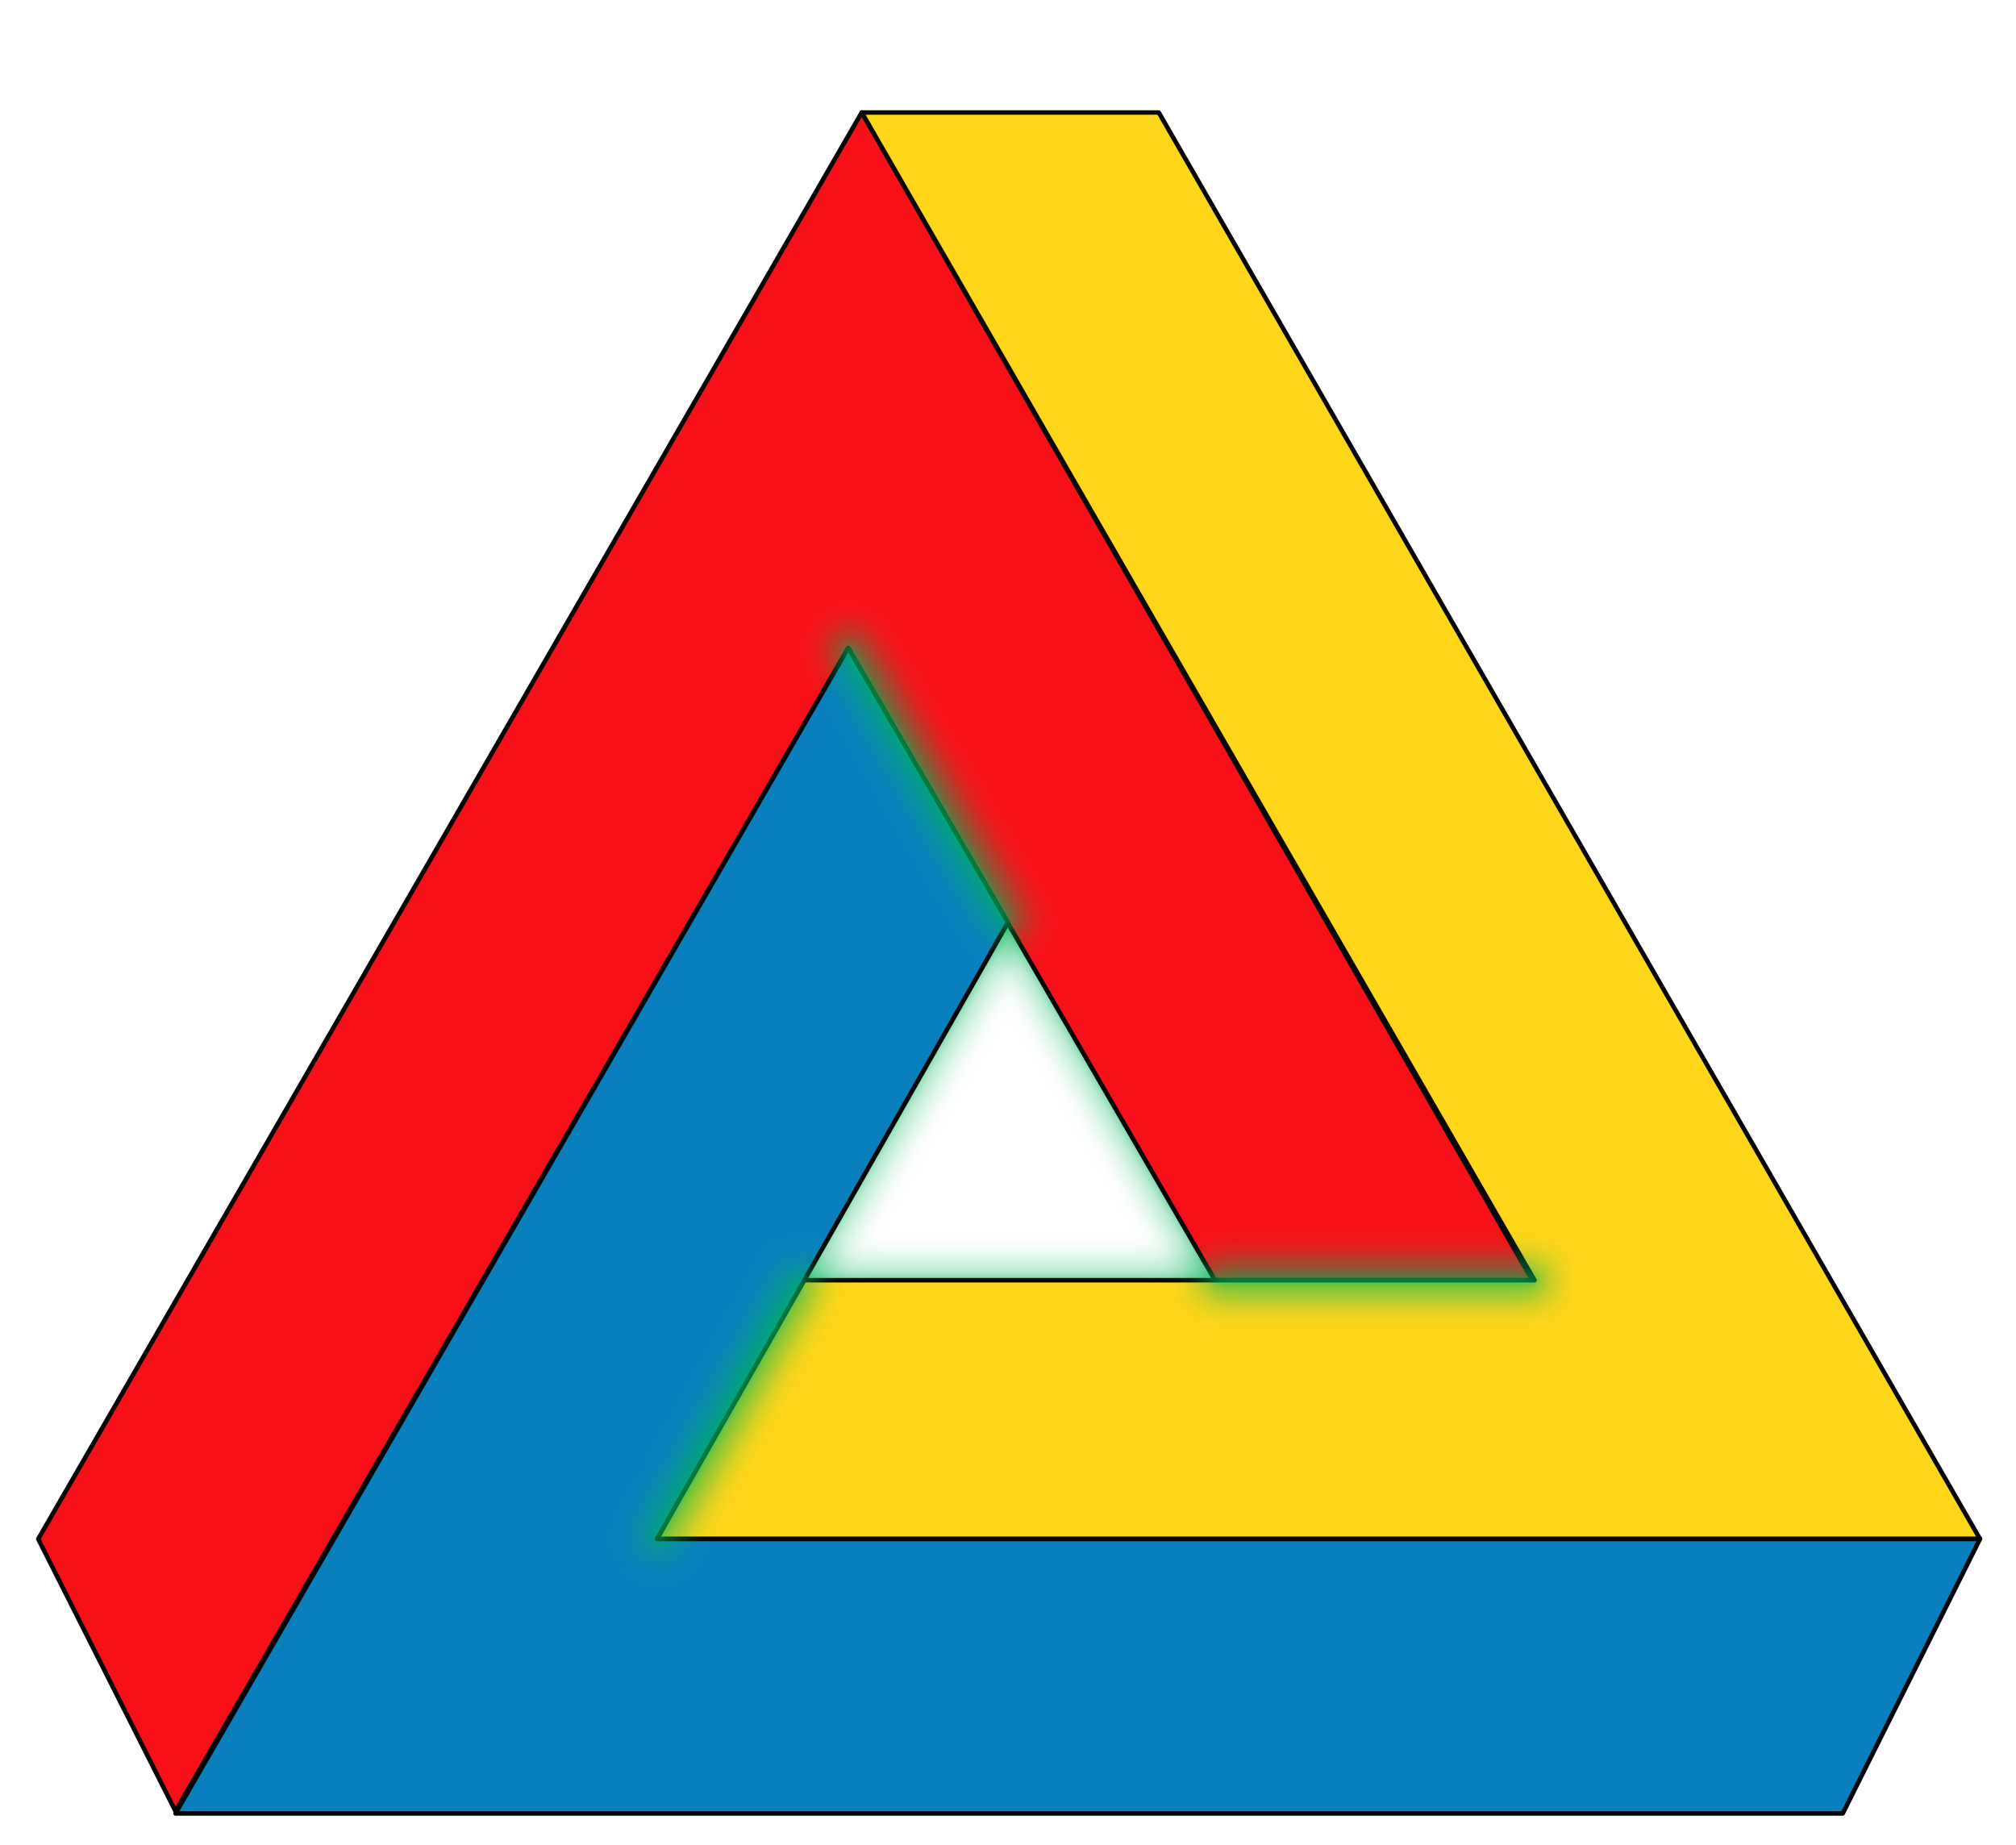
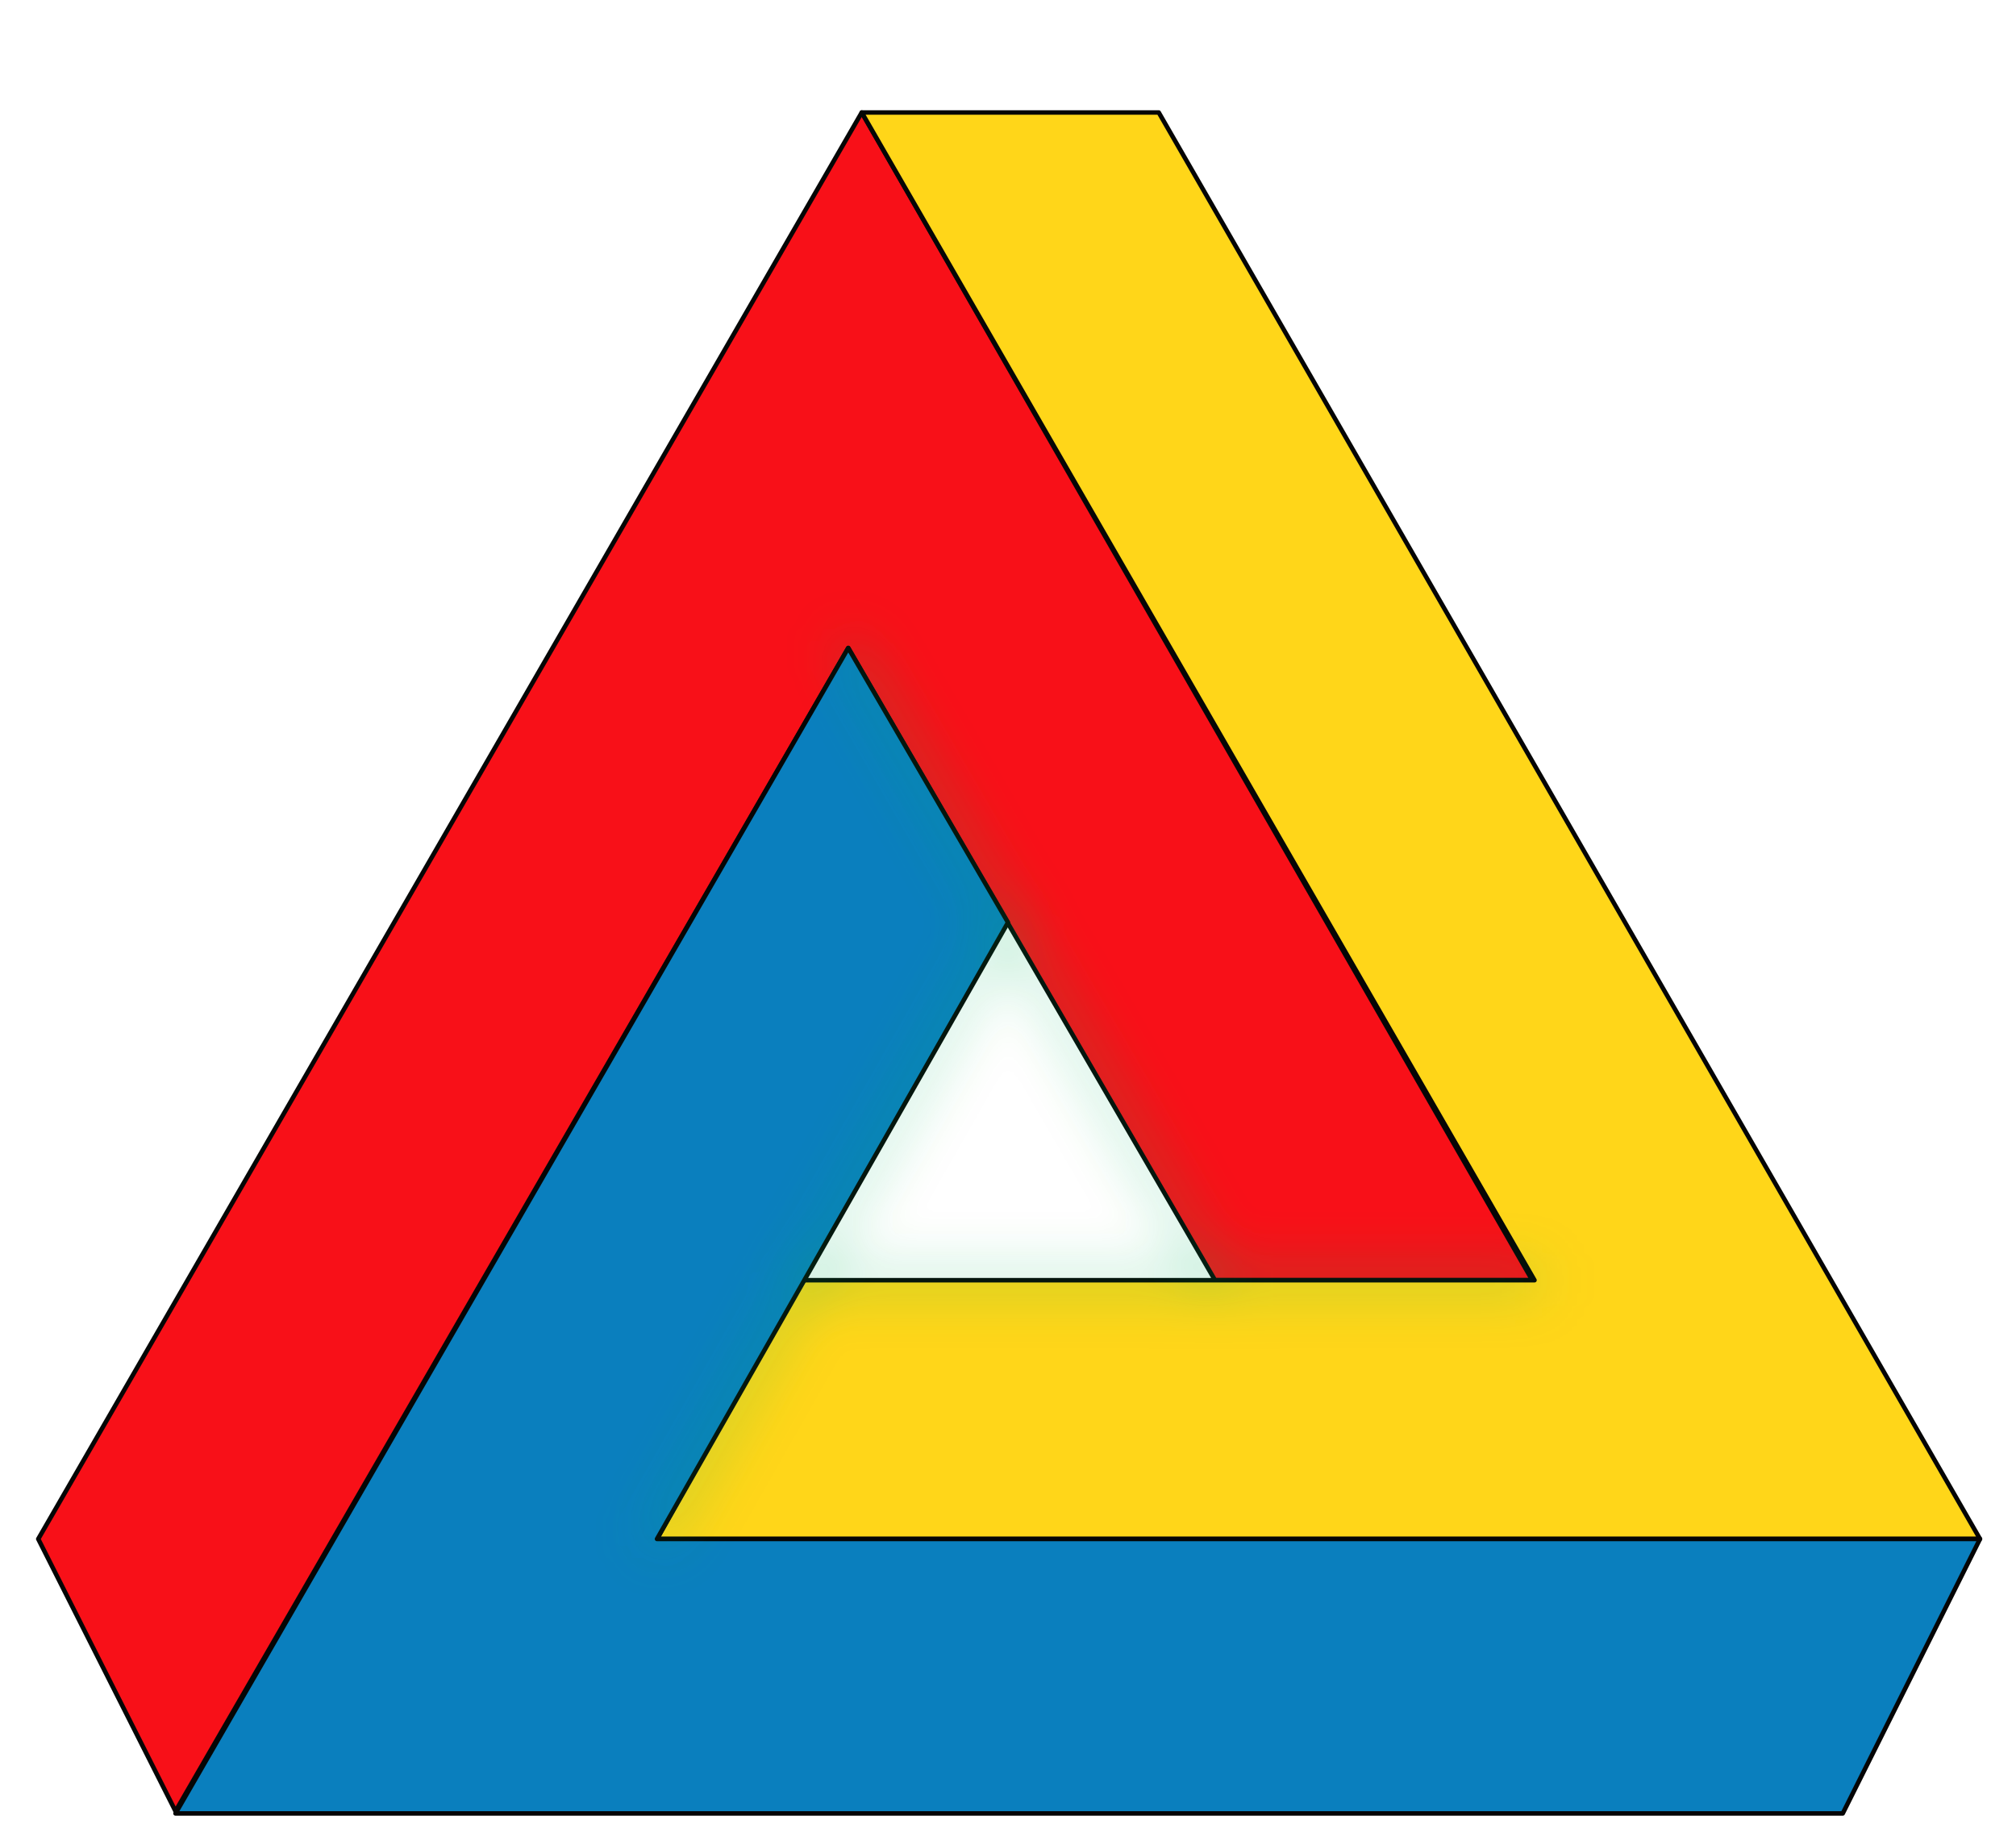
<svg xmlns="http://www.w3.org/2000/svg" viewBox="0 0 896 820" role="img" aria-labelledby="title desc">
  <defs>
-     <clipPath id="inner-void">
-       <path d="M 448 410 L 540 569 L 356 569 Z" />
-     </clipPath>
-     <filter id="soft-glow" x="-80%" y="-80%" width="260%" height="260%">
-       <feGaussianBlur stdDeviation="7" />
-     </filter>
-     <filter id="edge-glow" x="-80%" y="-80%" width="260%" height="260%">
-       <feGaussianBlur stdDeviation="2" />
+     <filter id="soft-glow" x="-100%" y="-100%" width="300%" height="300%">
+       <feGaussianBlur stdDeviation="12" />
    </filter>
    <style>
      .face { stroke: #050505; stroke-width: 2; stroke-linejoin: round; }
      
    </style>
  </defs>
-   <g id="inner-edge-glow" class="cycle-glow" clip-path="url(#inner-void)" fill="none" stroke="#00B559" stroke-linecap="round">
-     <g stroke-width="10" stroke-opacity="0.55" filter="url(#soft-glow)">
-       <path d="M 448 410 L 356 569" />
-       <path d="M 448 410 L 540 569" />
-       <path d="M 356 569 L 540 569" />
-     </g>
-     <g stroke-width="3" stroke-opacity="0.45" filter="url(#edge-glow)">
-       <path d="M 448 410 L 356 569" />
-       <path d="M 448 410 L 540 569" />
-       <path d="M 356 569 L 540 569" />
-     </g>
-   </g>
  <path id="left" class="face cycle-left" fill="#F81018" d="M 383 50 L 681 569 L 540 569 L 377 288 L 78 805 L 17 684 Z" />
  <path id="right" class="face cycle-right" fill="#FFD619" d="M 383 50 L 515 50 L 880 684 L 292 684 L 356 569 L 682 569 Z" />
  <path id="base" class="face cycle-base" fill="#0A7FBE" d="M 377 288 L 448 410 L 292 684 L 880 684 L 819 806 L 78 806 Z" />
-   <g id="extended-edge-glow" class="cycle-glow" fill="none" stroke="#00B559" stroke-linecap="round">
-     <g stroke-width="15" stroke-opacity="0.70" filter="url(#soft-glow)">
-       <path d="M 356 569 L 292 684" />
-       <path d="M 377 288 L 448 410" />
-       <path d="M 540 569 L 682 569" />
-     </g>
-     <g stroke-width="3" stroke-opacity="0.52" filter="url(#edge-glow)">
-       <path d="M 356 569 L 292 684" />
-       <path d="M 377 288 L 448 410" />
-       <path d="M 540 569 L 682 569" />
-     </g>
+   <g id="hidden-face-glow" class="cycle-glow" fill="none" stroke="#00B559" stroke-linecap="round" stroke-width="7" stroke-opacity="0.40" filter="url(#soft-glow)">
+     <path d="M 448 410 L 292 684" />
+     <path d="M 377 288 L 540 569" />
+     <path d="M 356 569 L 682 569" />
  </g>
</svg>
